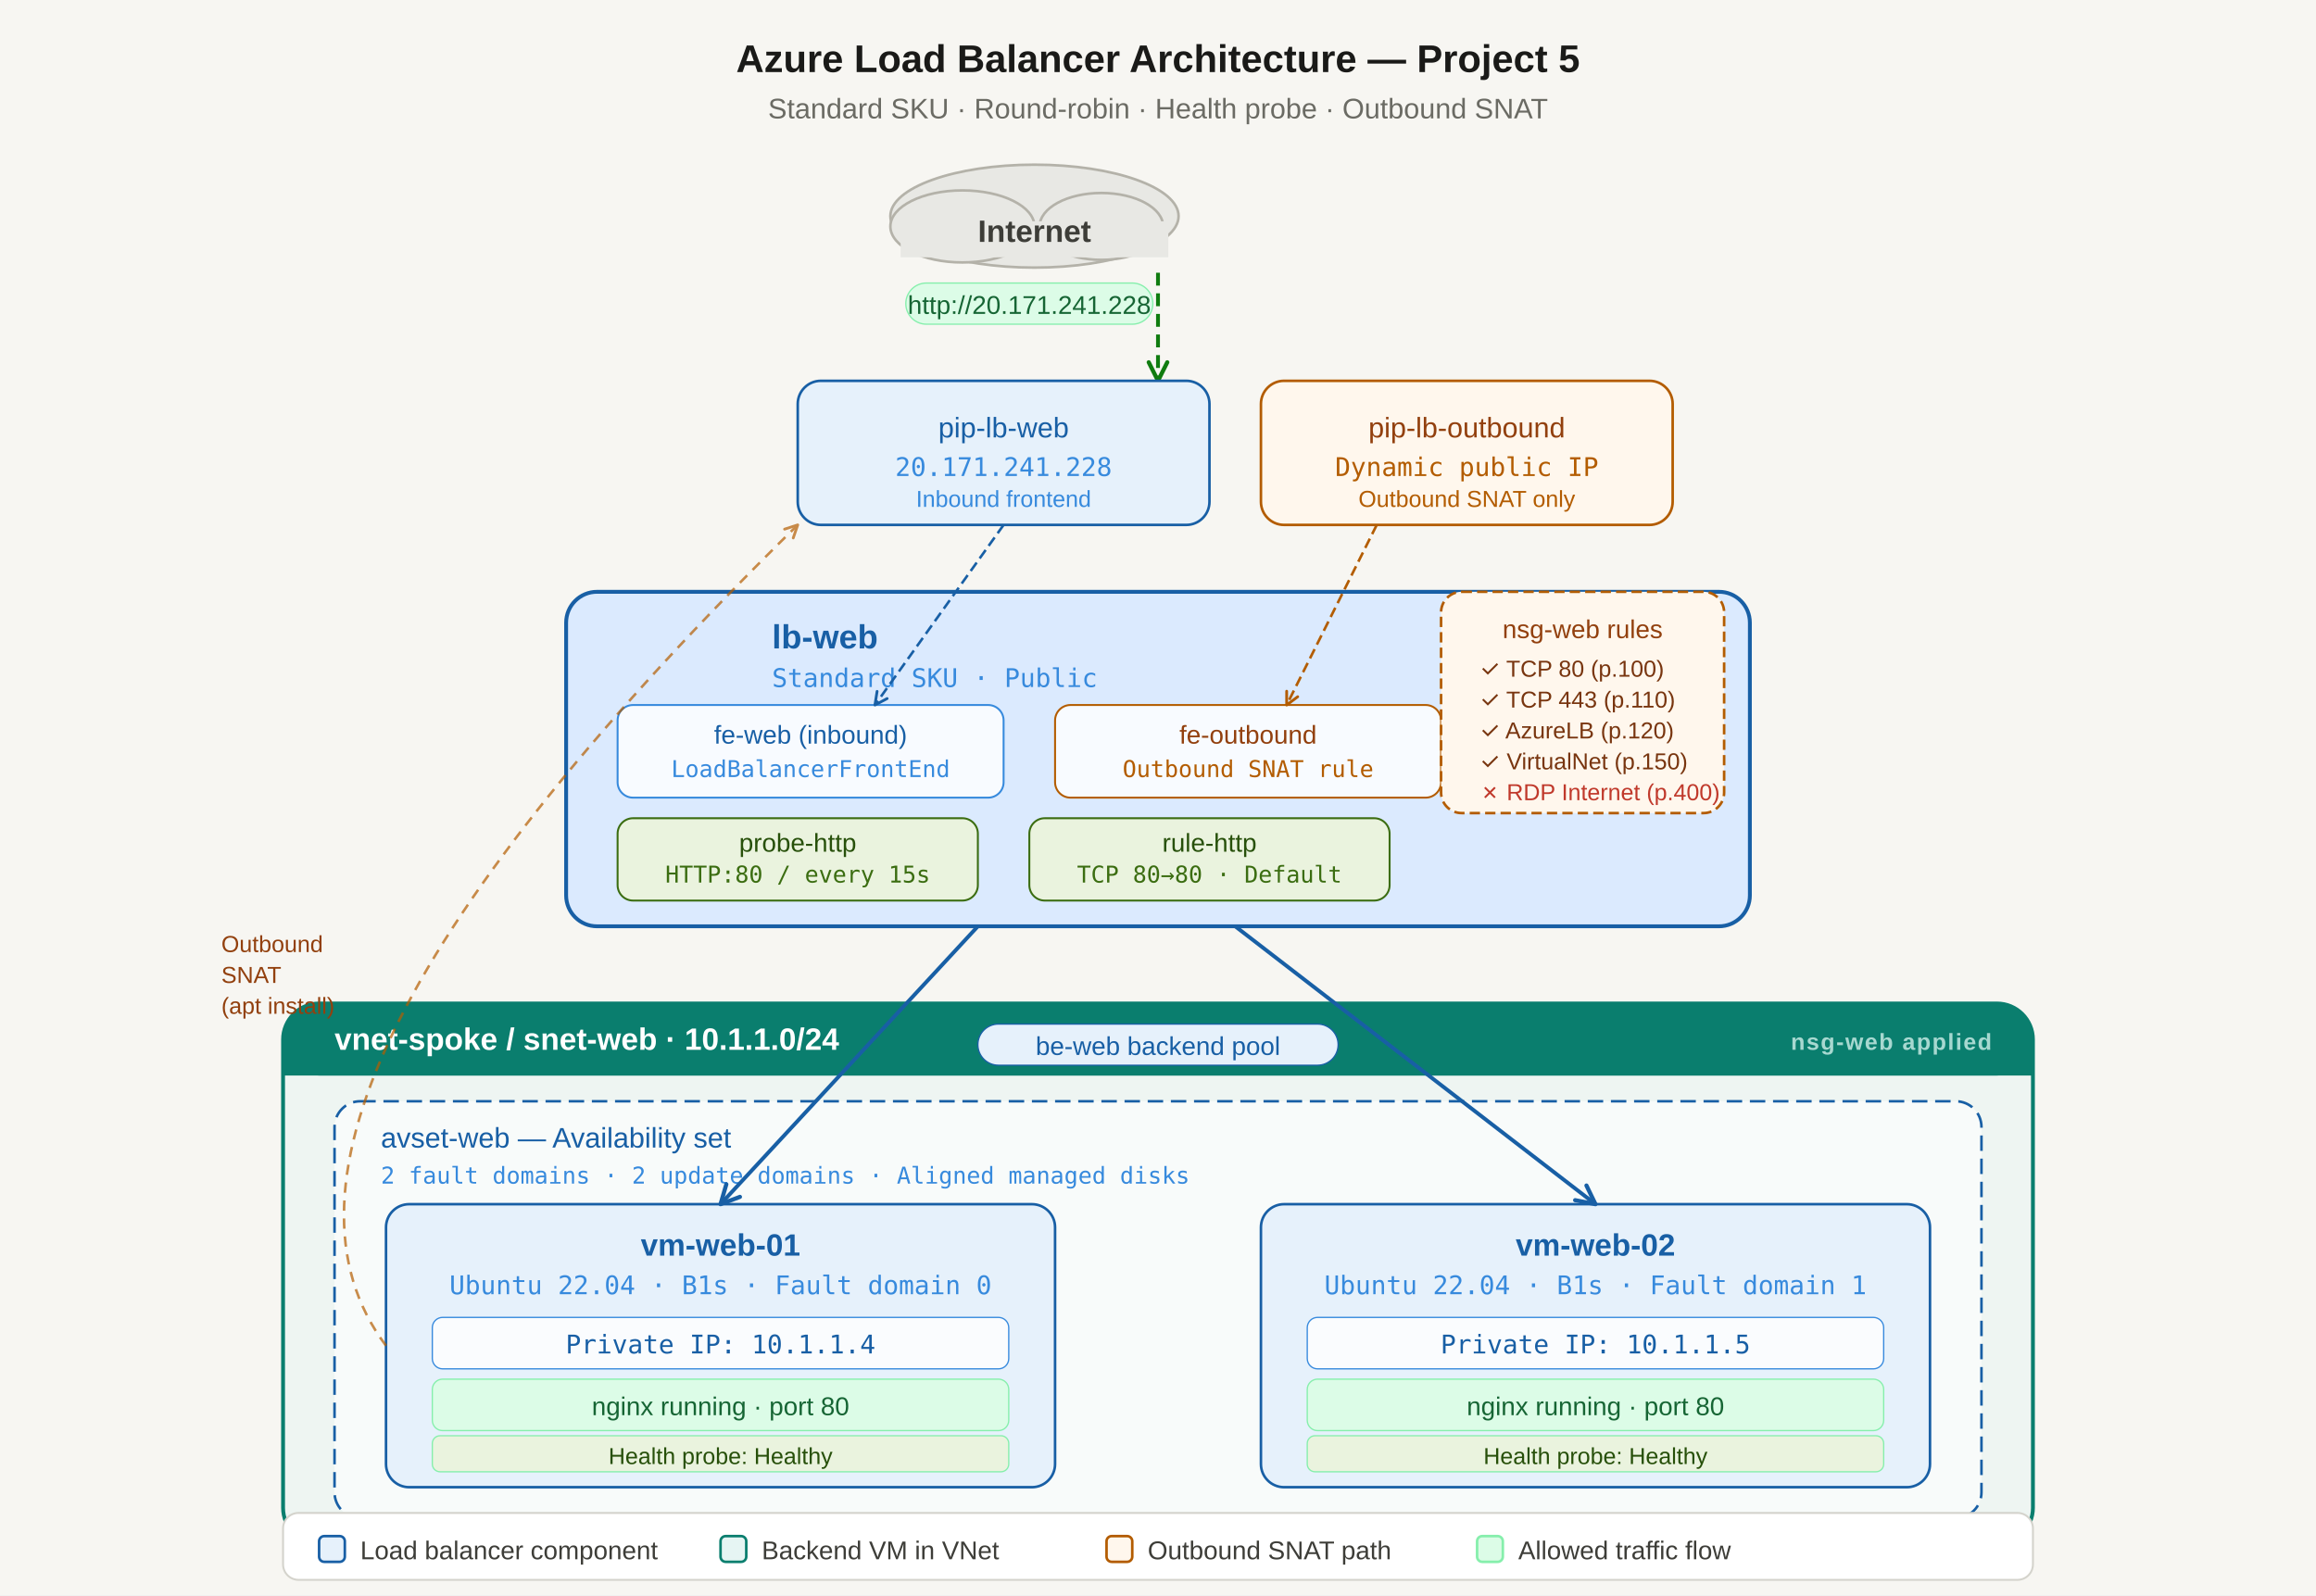
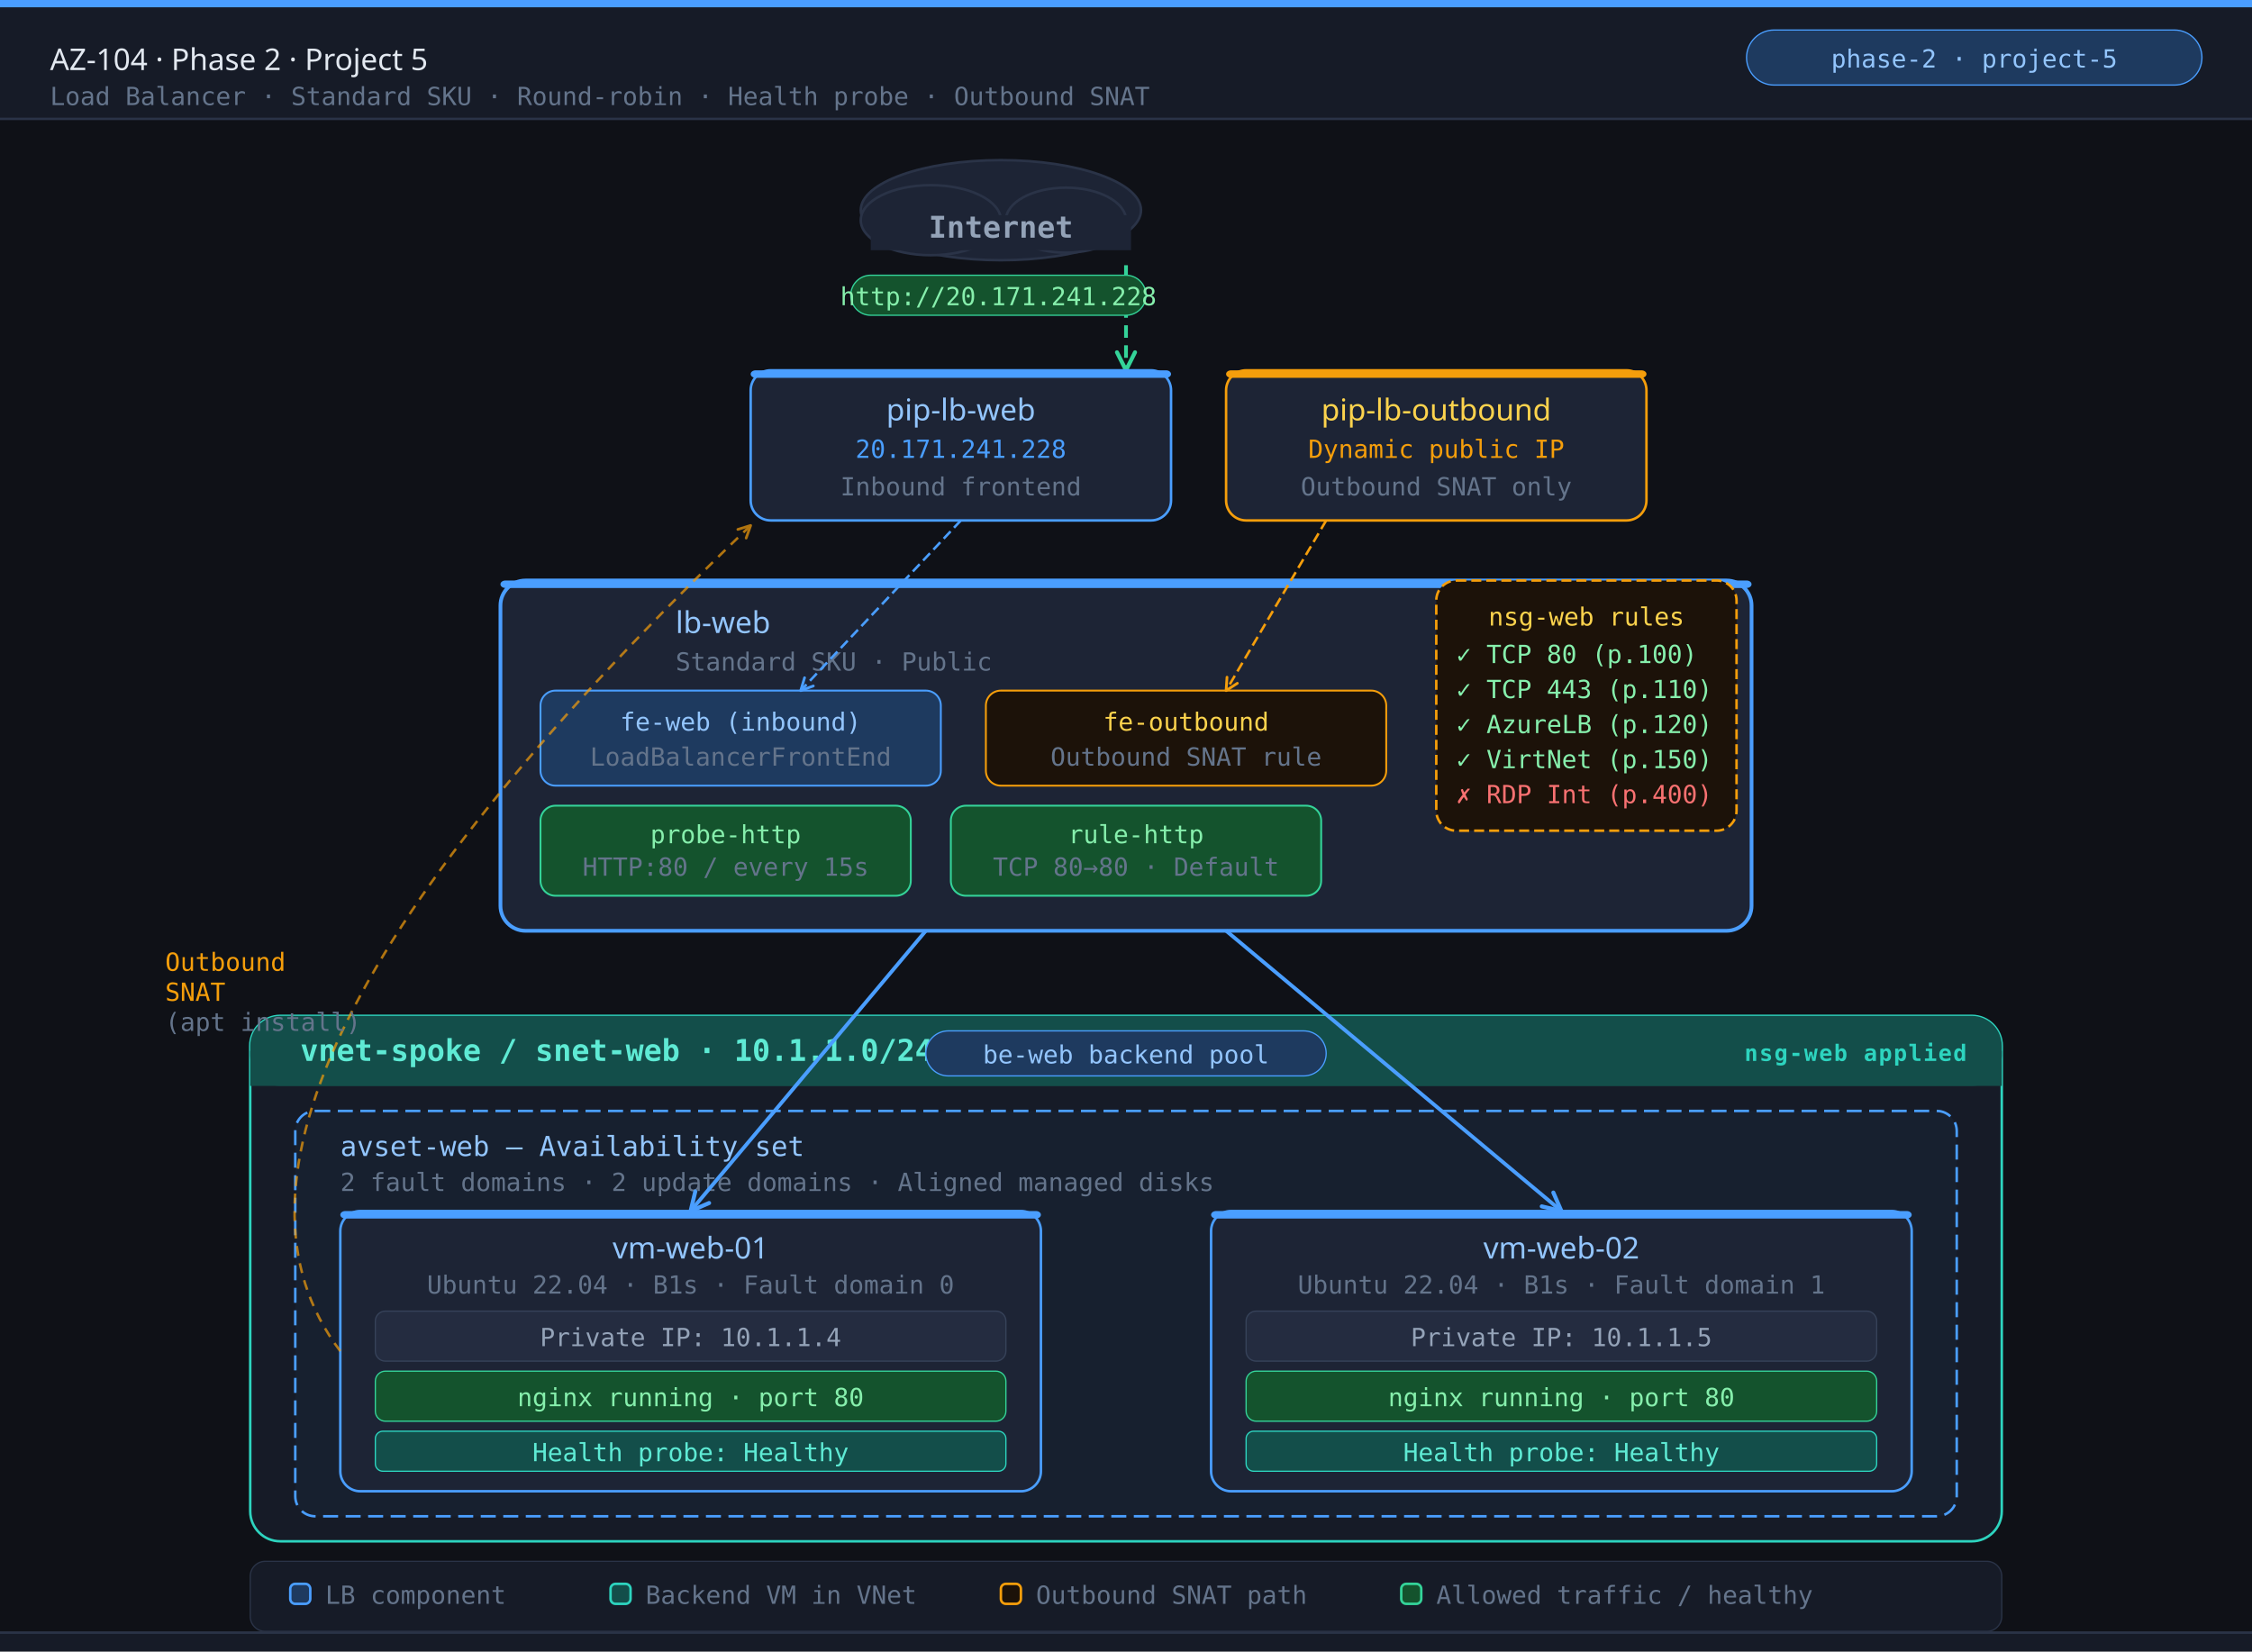
- <svg xmlns="http://www.w3.org/2000/svg" viewBox="0 0 900 620" role="img" width="100%">
+ <svg xmlns="http://www.w3.org/2000/svg" viewBox="0 0 900 660" role="img" width="100%">
  <defs>
    <marker id="arr" viewBox="0 0 10 10" refX="9" refY="5" markerWidth="6" markerHeight="6" orient="auto">
      <path d="M1 1L9 5L1 9" fill="none" stroke="context-stroke" stroke-width="1.8" stroke-linecap="round" stroke-linejoin="round" />
    </marker>
-     <style>text{font-family:-apple-system,BlinkMacSystemFont,"Segoe UI",Arial,sans-serif}</style>
+     <style>
+       text { font-family: 'IBM Plex Mono', 'Consolas', monospace; }
+       .sans { font-family: 'Syne', 'Segoe UI', system-ui, sans-serif; }
+       .cap  { font-size: 10px; fill: #64748b; letter-spacing: 0.08em; }
+       .nm   { font-size: 12px; font-weight: 500; }
+       .sub  { font-size: 10px; }
+       .row  { font-size: 10px; }
+     </style>
  </defs>
-   <rect width="900" height="620" fill="#f7f6f2" />
-   <text x="450" y="28" text-anchor="middle" style="font-size:15px;font-weight:600;fill:#1a1a18;">Azure Load Balancer Architecture — Project 5</text>
-   <text x="450" y="46" text-anchor="middle" style="font-size:11px;fill:#6b6b64;">Standard SKU · Round-robin · Health probe · Outbound SNAT</text>
-   <g transform="translate(340,58)">
-     <ellipse cx="62" cy="26" rx="56" ry="20" fill="#e8e8e4" stroke="#b4b2a9" stroke-width="1" />
-     <ellipse cx="34" cy="30" rx="28" ry="14" fill="#e8e8e4" stroke="#b4b2a9" stroke-width="1" />
-     <ellipse cx="88" cy="30" rx="24" ry="13" fill="#e8e8e4" stroke="#b4b2a9" stroke-width="1" />
-     <rect x="10" y="28" width="104" height="14" fill="#e8e8e4" />
-     <text x="62" y="36" text-anchor="middle" style="font-size:12px;font-weight:600;fill:#3d3d38;">Internet</text>
+   <rect width="900" height="660" fill="#0f1117" />
+   <rect x="0" y="0" width="900" height="3" fill="#4a9eff" />
+   <rect x="0" y="3" width="900" height="44" fill="#161b27" />
+   <rect x="0" y="47" width="900" height="1" fill="#2a3347" />
+   <text x="20" y="28" class="sans nm" fill="#e2e8f0" font-size="13" font-weight="600">AZ-104 · Phase 2 · Project 5</text>
+   <text x="20" y="42" class="sub" fill="#64748b">Load Balancer · Standard SKU · Round-robin · Health probe · Outbound SNAT</text>
+   <rect x="698" y="12" width="182" height="22" rx="11" fill="#1e3a5f" stroke="#4a9eff" stroke-width="0.5" />
+   <text x="789" y="27" text-anchor="middle" class="sub" fill="#93c5fd">phase-2 · project-5</text>
+   <g transform="translate(338,58)">
+     <ellipse cx="62" cy="26" rx="56" ry="20" fill="#1d2435" stroke="#2a3347" stroke-width="1" />
+     <ellipse cx="34" cy="30" rx="28" ry="14" fill="#1d2435" stroke="#2a3347" stroke-width="1" />
+     <ellipse cx="88" cy="30" rx="24" ry="13" fill="#1d2435" stroke="#2a3347" stroke-width="1" />
+     <rect x="10" y="28" width="104" height="14" fill="#1d2435" />
+     <text x="62" y="37" text-anchor="middle" fill="#94a3b8" font-size="12" font-weight="600" font-family="'Syne',sans-serif">Internet</text>
  </g>
-   <line x1="450" y1="106" x2="450" y2="148" stroke="#107c10" stroke-width="1.5" stroke-dasharray="5 3" marker-end="url(#arr)" />
-   <rect x="352" y="110" width="96" height="16" rx="8" fill="#dcfce7" stroke="#86efac" stroke-width="0.5" />
-   <text x="400" y="122" text-anchor="middle" style="font-size:10px;font-weight:500;fill:#166534;">http://20.171.241.228</text>
-   <rect x="310" y="148" width="160" height="56" rx="9" fill="#E6F1FB" stroke="#185FA5" stroke-width="1" />
-   <text x="390" y="170" text-anchor="middle" style="font-size:11px;font-weight:500;fill:#185FA5;">pip-lb-web</text>
-   <text x="390" y="185" text-anchor="middle" style="font-size:10px;font-family:monospace;fill:#378ADD;">20.171.241.228</text>
-   <text x="390" y="197" text-anchor="middle" style="font-size:9px;fill:#378ADD;">Inbound frontend</text>
-   <rect x="490" y="148" width="160" height="56" rx="9" fill="#fff7ed" stroke="#b35c00" stroke-width="1" />
-   <text x="570" y="170" text-anchor="middle" style="font-size:11px;font-weight:500;fill:#92400e;">pip-lb-outbound</text>
-   <text x="570" y="185" text-anchor="middle" style="font-size:10px;font-family:monospace;fill:#b35c00;">Dynamic public IP</text>
-   <text x="570" y="197" text-anchor="middle" style="font-size:9px;fill:#b35c00;">Outbound SNAT only</text>
-   <rect x="220" y="230" width="460" height="130" rx="12" fill="#dbeafe" stroke="#185FA5" stroke-width="1.5" />
-   <text x="300" y="252" style="font-size:13px;font-weight:600;fill:#185FA5;">lb-web</text>
-   <text x="300" y="267" style="font-size:10px;font-family:monospace;fill:#378ADD;">Standard SKU · Public</text>
-   <rect x="240" y="274" width="150" height="36" rx="6" fill="#fff" fill-opacity="0.8" stroke="#378ADD" stroke-width="0.75" />
-   <text x="315" y="289" text-anchor="middle" style="font-size:10px;font-weight:500;fill:#185FA5;">fe-web (inbound)</text>
-   <text x="315" y="302" text-anchor="middle" style="font-size:9px;font-family:monospace;fill:#378ADD;">LoadBalancerFrontEnd</text>
-   <rect x="410" y="274" width="150" height="36" rx="6" fill="#fff" fill-opacity="0.8" stroke="#b35c00" stroke-width="0.75" />
-   <text x="485" y="289" text-anchor="middle" style="font-size:10px;font-weight:500;fill:#92400e;">fe-outbound</text>
-   <text x="485" y="302" text-anchor="middle" style="font-size:9px;font-family:monospace;fill:#b35c00;">Outbound SNAT rule</text>
-   <rect x="240" y="318" width="140" height="32" rx="6" fill="#EAF3DE" stroke="#3B6D11" stroke-width="0.75" />
-   <text x="310" y="331" text-anchor="middle" style="font-size:10px;font-weight:500;fill:#27500A;">probe-http</text>
-   <text x="310" y="343" text-anchor="middle" style="font-size:9px;font-family:monospace;fill:#3B6D11;">HTTP:80 / every 15s</text>
-   <rect x="400" y="318" width="140" height="32" rx="6" fill="#EAF3DE" stroke="#3B6D11" stroke-width="0.75" />
-   <text x="470" y="331" text-anchor="middle" style="font-size:10px;font-weight:500;fill:#27500A;">rule-http</text>
-   <text x="470" y="343" text-anchor="middle" style="font-size:9px;font-family:monospace;fill:#3B6D11;">TCP 80→80 · Default</text>
-   <line x1="390" y1="204" x2="340" y2="274" stroke="#185FA5" stroke-width="1" stroke-dasharray="4 2" marker-end="url(#arr)" />
-   <line x1="535" y1="204" x2="500" y2="274" stroke="#b35c00" stroke-width="1" stroke-dasharray="4 2" marker-end="url(#arr)" />
-   <rect x="110" y="390" width="680" height="210" rx="14" fill="#e6f5f3" fill-opacity="0.5" stroke="#0a7e6e" stroke-width="1.5" />
-   <rect x="110" y="390" width="680" height="28" rx="14" fill="#0a7e6e" />
-   <rect x="110" y="406" width="680" height="12" fill="#0a7e6e" />
-   <text x="130" y="408" style="font-size:12px;font-weight:600;fill:#fff;">vnet-spoke / snet-web  ·  10.1.1.0/24</text>
-   <text x="774" y="408" text-anchor="end" style="font-size:9px;font-weight:600;fill:#a7d8d0;letter-spacing:.06em;">nsg-web applied</text>
-   <rect x="130" y="428" width="640" height="162" rx="10" fill="#fff" fill-opacity="0.6" stroke="#185FA5" stroke-width="1" stroke-dasharray="6 3" />
-   <text x="148" y="446" style="font-size:11px;font-weight:500;fill:#185FA5;">avset-web — Availability set</text>
-   <text x="148" y="460" style="font-size:9px;font-family:monospace;fill:#378ADD;">2 fault domains · 2 update domains · Aligned managed disks</text>
-   <rect x="150" y="468" width="260" height="110" rx="9" fill="#E6F1FB" stroke="#185FA5" stroke-width="1" />
-   <text x="280" y="488" text-anchor="middle" style="font-size:12px;font-weight:600;fill:#185FA5;">vm-web-01</text>
-   <text x="280" y="503" text-anchor="middle" style="font-size:10px;font-family:monospace;fill:#378ADD;">Ubuntu 22.04 · B1s · Fault domain 0</text>
-   <rect x="168" y="512" width="224" height="20" rx="4" fill="#fff" fill-opacity="0.8" stroke="#378ADD" stroke-width="0.5" />
-   <text x="280" y="526" text-anchor="middle" style="font-size:10px;font-family:monospace;fill:#185FA5;">Private IP: 10.1.1.4</text>
-   <rect x="168" y="536" width="224" height="20" rx="4" fill="#dcfce7" stroke="#86efac" stroke-width="0.5" />
-   <text x="280" y="550" text-anchor="middle" style="font-size:10px;font-weight:500;fill:#166534;">nginx running · port 80</text>
-   <rect x="168" y="558" width="224" height="14" rx="3" fill="#EAF3DE" stroke="#86efac" stroke-width="0.5" />
-   <text x="280" y="569" text-anchor="middle" style="font-size:9px;fill:#27500A;">Health probe: Healthy</text>
-   <rect x="490" y="468" width="260" height="110" rx="9" fill="#E6F1FB" stroke="#185FA5" stroke-width="1" />
-   <text x="620" y="488" text-anchor="middle" style="font-size:12px;font-weight:600;fill:#185FA5;">vm-web-02</text>
-   <text x="620" y="503" text-anchor="middle" style="font-size:10px;font-family:monospace;fill:#378ADD;">Ubuntu 22.04 · B1s · Fault domain 1</text>
-   <rect x="508" y="512" width="224" height="20" rx="4" fill="#fff" fill-opacity="0.8" stroke="#378ADD" stroke-width="0.5" />
-   <text x="620" y="526" text-anchor="middle" style="font-size:10px;font-family:monospace;fill:#185FA5;">Private IP: 10.1.1.5</text>
-   <rect x="508" y="536" width="224" height="20" rx="4" fill="#dcfce7" stroke="#86efac" stroke-width="0.5" />
-   <text x="620" y="550" text-anchor="middle" style="font-size:10px;font-weight:500;fill:#166534;">nginx running · port 80</text>
-   <rect x="508" y="558" width="224" height="14" rx="3" fill="#EAF3DE" stroke="#86efac" stroke-width="0.5" />
-   <text x="620" y="569" text-anchor="middle" style="font-size:9px;fill:#27500A;">Health probe: Healthy</text>
-   <line x1="380" y1="360" x2="280" y2="468" stroke="#185FA5" stroke-width="1.5" marker-end="url(#arr)" />
-   <line x1="480" y1="360" x2="620" y2="468" stroke="#185FA5" stroke-width="1.5" marker-end="url(#arr)" />
-   <rect x="380" y="398" width="140" height="16" rx="8" fill="#E6F1FB" stroke="#185FA5" stroke-width="0.5" />
-   <text x="450" y="410" text-anchor="middle" style="font-size:10px;font-weight:500;fill:#185FA5;">be-web backend pool</text>
-   <path d="M 150 523 Q 80 430 310 204" fill="none" stroke="#b35c00" stroke-width="1" stroke-dasharray="4 3" marker-end="url(#arr)" opacity="0.7" />
-   <text x="86" y="370" style="font-size:9px;fill:#92400e;">Outbound</text>
-   <text x="86" y="382" style="font-size:9px;fill:#92400e;">SNAT</text>
-   <text x="86" y="394" style="font-size:9px;fill:#92400e;">(apt install)</text>
-   <rect x="560" y="230" width="110" height="86" rx="8" fill="#fff7ed" stroke="#b35c00" stroke-width="1" stroke-dasharray="4 2" />
-   <text x="615" y="248" text-anchor="middle" style="font-size:10px;font-weight:500;fill:#92400e;">nsg-web rules</text>
-   <text x="575" y="263" style="font-size:9px;fill:#78350f;">✓ TCP 80 (p.100)</text>
-   <text x="575" y="275" style="font-size:9px;fill:#78350f;">✓ TCP 443 (p.110)</text>
-   <text x="575" y="287" style="font-size:9px;fill:#78350f;">✓ AzureLB (p.120)</text>
-   <text x="575" y="299" style="font-size:9px;fill:#78350f;">✓ VirtualNet (p.150)</text>
-   <text x="575" y="311" style="font-size:9px;fill:#c0392b;">✗ RDP Internet (p.400)</text>
-   <rect x="110" y="588" width="680" height="26" rx="6" fill="#fff" stroke="#d4d3cc" stroke-width="0.75" />
-   <rect x="124" y="597" width="10" height="10" rx="2" fill="#E6F1FB" stroke="#185FA5" stroke-width="1" />
-   <text x="140" y="606" style="font-size:10px;fill:#3d3d38;">Load balancer component</text>
-   <rect x="280" y="597" width="10" height="10" rx="2" fill="#e6f5f3" stroke="#0a7e6e" stroke-width="1" />
-   <text x="296" y="606" style="font-size:10px;fill:#3d3d38;">Backend VM in VNet</text>
-   <rect x="430" y="597" width="10" height="10" rx="2" fill="#fff7ed" stroke="#b35c00" stroke-width="1" />
-   <text x="446" y="606" style="font-size:10px;fill:#3d3d38;">Outbound SNAT path</text>
-   <rect x="574" y="597" width="10" height="10" rx="2" fill="#dcfce7" stroke="#86efac" stroke-width="1" />
-   <text x="590" y="606" style="font-size:10px;fill:#3d3d38;">Allowed traffic flow</text>
+   <line x1="450" y1="106" x2="450" y2="148" stroke="#34d399" stroke-width="1.5" stroke-dasharray="5 3" marker-end="url(#arr)" />
+   <rect x="340" y="110" width="118" height="16" rx="8" fill="#14532d" stroke="#34d399" stroke-width="0.5" />
+   <text x="399" y="122" text-anchor="middle" fill="#86efac" font-size="10" font-weight="500">http://20.171.241.228</text>
+   <rect x="300" y="148" width="168" height="60" rx="8" fill="#1d2435" stroke="#4a9eff" stroke-width="1" />
+   <rect x="300" y="148" width="168" height="3" rx="2" fill="#4a9eff" />
+   <text x="384" y="168" text-anchor="middle" class="sans nm" fill="#93c5fd" font-size="11">pip-lb-web</text>
+   <text x="384" y="183" text-anchor="middle" class="sub" fill="#4a9eff">20.171.241.228</text>
+   <text x="384" y="198" text-anchor="middle" class="row" fill="#64748b">Inbound frontend</text>
+   <rect x="490" y="148" width="168" height="60" rx="8" fill="#1d2435" stroke="#f59e0b" stroke-width="1" />
+   <rect x="490" y="148" width="168" height="3" rx="2" fill="#f59e0b" />
+   <text x="574" y="168" text-anchor="middle" class="sans nm" fill="#fcd34d" font-size="11">pip-lb-outbound</text>
+   <text x="574" y="183" text-anchor="middle" class="sub" fill="#f59e0b">Dynamic public IP</text>
+   <text x="574" y="198" text-anchor="middle" class="row" fill="#64748b">Outbound SNAT only</text>
+   <rect x="200" y="232" width="500" height="140" rx="10" fill="#1d2435" stroke="#4a9eff" stroke-width="1.5" />
+   <rect x="200" y="232" width="500" height="3" rx="2" fill="#4a9eff" />
+   <text x="270" y="253" class="sans nm" fill="#93c5fd" font-size="13" font-weight="600">lb-web</text>
+   <text x="270" y="268" class="sub" fill="#64748b">Standard SKU · Public</text>
+   <rect x="216" y="276" width="160" height="38" rx="6" fill="#1e3a5f" stroke="#4a9eff" stroke-width="0.75" />
+   <text x="296" y="292" text-anchor="middle" class="sub" fill="#93c5fd">fe-web (inbound)</text>
+   <text x="296" y="306" text-anchor="middle" class="row" fill="#64748b">LoadBalancerFrontEnd</text>
+   <rect x="394" y="276" width="160" height="38" rx="6" fill="#1c1209" stroke="#f59e0b" stroke-width="0.75" />
+   <text x="474" y="292" text-anchor="middle" class="sub" fill="#fcd34d">fe-outbound</text>
+   <text x="474" y="306" text-anchor="middle" class="row" fill="#64748b">Outbound SNAT rule</text>
+   <rect x="216" y="322" width="148" height="36" rx="6" fill="#14532d" stroke="#34d399" stroke-width="0.75" />
+   <text x="290" y="337" text-anchor="middle" class="sub" fill="#86efac">probe-http</text>
+   <text x="290" y="350" text-anchor="middle" class="row" fill="#64748b">HTTP:80 / every 15s</text>
+   <rect x="380" y="322" width="148" height="36" rx="6" fill="#14532d" stroke="#34d399" stroke-width="0.75" />
+   <text x="454" y="337" text-anchor="middle" class="sub" fill="#86efac">rule-http</text>
+   <text x="454" y="350" text-anchor="middle" class="row" fill="#64748b">TCP 80→80 · Default</text>
+   <line x1="384" y1="208" x2="320" y2="276" stroke="#4a9eff" stroke-width="1" stroke-dasharray="4 2" marker-end="url(#arr)" />
+   <line x1="530" y1="208" x2="490" y2="276" stroke="#f59e0b" stroke-width="1" stroke-dasharray="4 2" marker-end="url(#arr)" />
+   <rect x="574" y="232" width="120" height="100" rx="8" fill="#1c1209" stroke="#f59e0b" stroke-width="1" stroke-dasharray="4 2" />
+   <text x="634" y="250" text-anchor="middle" class="sub" fill="#fcd34d">nsg-web rules</text>
+   <text x="582" y="265" class="row" fill="#86efac">✓ TCP 80  (p.100)</text>
+   <text x="582" y="279" class="row" fill="#86efac">✓ TCP 443 (p.110)</text>
+   <text x="582" y="293" class="row" fill="#86efac">✓ AzureLB (p.120)</text>
+   <text x="582" y="307" class="row" fill="#86efac">✓ VirtNet  (p.150)</text>
+   <text x="582" y="321" class="row" fill="#f87171">✗ RDP Int  (p.400)</text>
+   <rect x="100" y="406" width="700" height="210" rx="12" fill="#161b27" stroke="#2dd4bf" stroke-width="1" />
+   <rect x="100" y="406" width="700" height="28" rx="12" fill="#134e4a" />
+   <rect x="100" y="420" width="700" height="14" fill="#134e4a" />
+   <text x="120" y="424" fill="#5eead4" font-size="12" font-weight="600" font-family="'Syne',sans-serif">vnet-spoke / snet-web  ·  10.1.1.0/24</text>
+   <text x="786" y="424" text-anchor="end" fill="#2dd4bf" font-size="9" font-weight="600" letter-spacing=".06em">nsg-web applied</text>
+   <rect x="118" y="444" width="664" height="162" rx="8" fill="rgba(74,158,255,0.04)" stroke="#4a9eff" stroke-width="1" stroke-dasharray="6 3" />
+   <text x="136" y="462" fill="#93c5fd" font-size="11" font-weight="500" font-family="'Syne',sans-serif">avset-web — Availability set</text>
+   <text x="136" y="476" class="row" fill="#64748b">2 fault domains · 2 update domains · Aligned managed disks</text>
+   <rect x="136" y="484" width="280" height="112" rx="8" fill="#1d2435" stroke="#4a9eff" stroke-width="1" />
+   <rect x="136" y="484" width="280" height="3" rx="2" fill="#4a9eff" />
+   <text x="276" y="503" text-anchor="middle" class="sans nm" fill="#93c5fd" font-size="12" font-weight="600">vm-web-01</text>
+   <text x="276" y="517" text-anchor="middle" class="sub" fill="#64748b">Ubuntu 22.04 · B1s · Fault domain 0</text>
+   <rect x="150" y="524" width="252" height="20" rx="4" fill="#242c40" stroke="#364259" stroke-width="0.5" />
+   <text x="276" y="538" text-anchor="middle" class="row" fill="#94a3b8">Private IP: 10.1.1.4</text>
+   <rect x="150" y="548" width="252" height="20" rx="4" fill="#14532d" stroke="#34d399" stroke-width="0.5" />
+   <text x="276" y="562" text-anchor="middle" class="row" fill="#86efac">nginx running · port 80</text>
+   <rect x="150" y="572" width="252" height="16" rx="3" fill="#134e4a" stroke="#2dd4bf" stroke-width="0.5" />
+   <text x="276" y="584" text-anchor="middle" class="row" fill="#5eead4">Health probe: Healthy</text>
+   <rect x="484" y="484" width="280" height="112" rx="8" fill="#1d2435" stroke="#4a9eff" stroke-width="1" />
+   <rect x="484" y="484" width="280" height="3" rx="2" fill="#4a9eff" />
+   <text x="624" y="503" text-anchor="middle" class="sans nm" fill="#93c5fd" font-size="12" font-weight="600">vm-web-02</text>
+   <text x="624" y="517" text-anchor="middle" class="sub" fill="#64748b">Ubuntu 22.04 · B1s · Fault domain 1</text>
+   <rect x="498" y="524" width="252" height="20" rx="4" fill="#242c40" stroke="#364259" stroke-width="0.5" />
+   <text x="624" y="538" text-anchor="middle" class="row" fill="#94a3b8">Private IP: 10.1.1.5</text>
+   <rect x="498" y="548" width="252" height="20" rx="4" fill="#14532d" stroke="#34d399" stroke-width="0.5" />
+   <text x="624" y="562" text-anchor="middle" class="row" fill="#86efac">nginx running · port 80</text>
+   <rect x="498" y="572" width="252" height="16" rx="3" fill="#134e4a" stroke="#2dd4bf" stroke-width="0.5" />
+   <text x="624" y="584" text-anchor="middle" class="row" fill="#5eead4">Health probe: Healthy</text>
+   <line x1="370" y1="372" x2="276" y2="484" stroke="#4a9eff" stroke-width="1.5" marker-end="url(#arr)" />
+   <line x1="490" y1="372" x2="624" y2="484" stroke="#4a9eff" stroke-width="1.5" marker-end="url(#arr)" />
+   <rect x="370" y="412" width="160" height="18" rx="9" fill="#1e3a5f" stroke="#4a9eff" stroke-width="0.5" />
+   <text x="450" y="425" text-anchor="middle" fill="#93c5fd" font-size="10" font-weight="500">be-web backend pool</text>
+   <path d="M 136 540 Q 60 440 300 210" fill="none" stroke="#f59e0b" stroke-width="1" stroke-dasharray="4 3" marker-end="url(#arr)" opacity="0.7" />
+   <text x="66" y="388" class="row" fill="#f59e0b">Outbound</text>
+   <text x="66" y="400" class="row" fill="#f59e0b">SNAT</text>
+   <text x="66" y="412" class="row" fill="#64748b">(apt install)</text>
+   <rect x="100" y="624" width="700" height="28" rx="6" fill="#161b27" stroke="#2a3347" stroke-width="0.5" />
+   <rect x="116" y="633" width="8" height="8" rx="2" fill="#1e3a5f" stroke="#4a9eff" stroke-width="1" />
+   <text x="130" y="641" class="row" fill="#64748b">LB component</text>
+   <rect x="244" y="633" width="8" height="8" rx="2" fill="#134e4a" stroke="#2dd4bf" stroke-width="1" />
+   <text x="258" y="641" class="row" fill="#64748b">Backend VM in VNet</text>
+   <rect x="400" y="633" width="8" height="8" rx="2" fill="#1c1209" stroke="#f59e0b" stroke-width="1" />
+   <text x="414" y="641" class="row" fill="#64748b">Outbound SNAT path</text>
+   <rect x="560" y="633" width="8" height="8" rx="2" fill="#14532d" stroke="#34d399" stroke-width="1" />
+   <text x="574" y="641" class="row" fill="#64748b">Allowed traffic / healthy</text>
+   <rect x="0" y="652" width="900" height="8" fill="#161b27" />
+   <rect x="0" y="652" width="900" height="1" fill="#2a3347" />
</svg>
